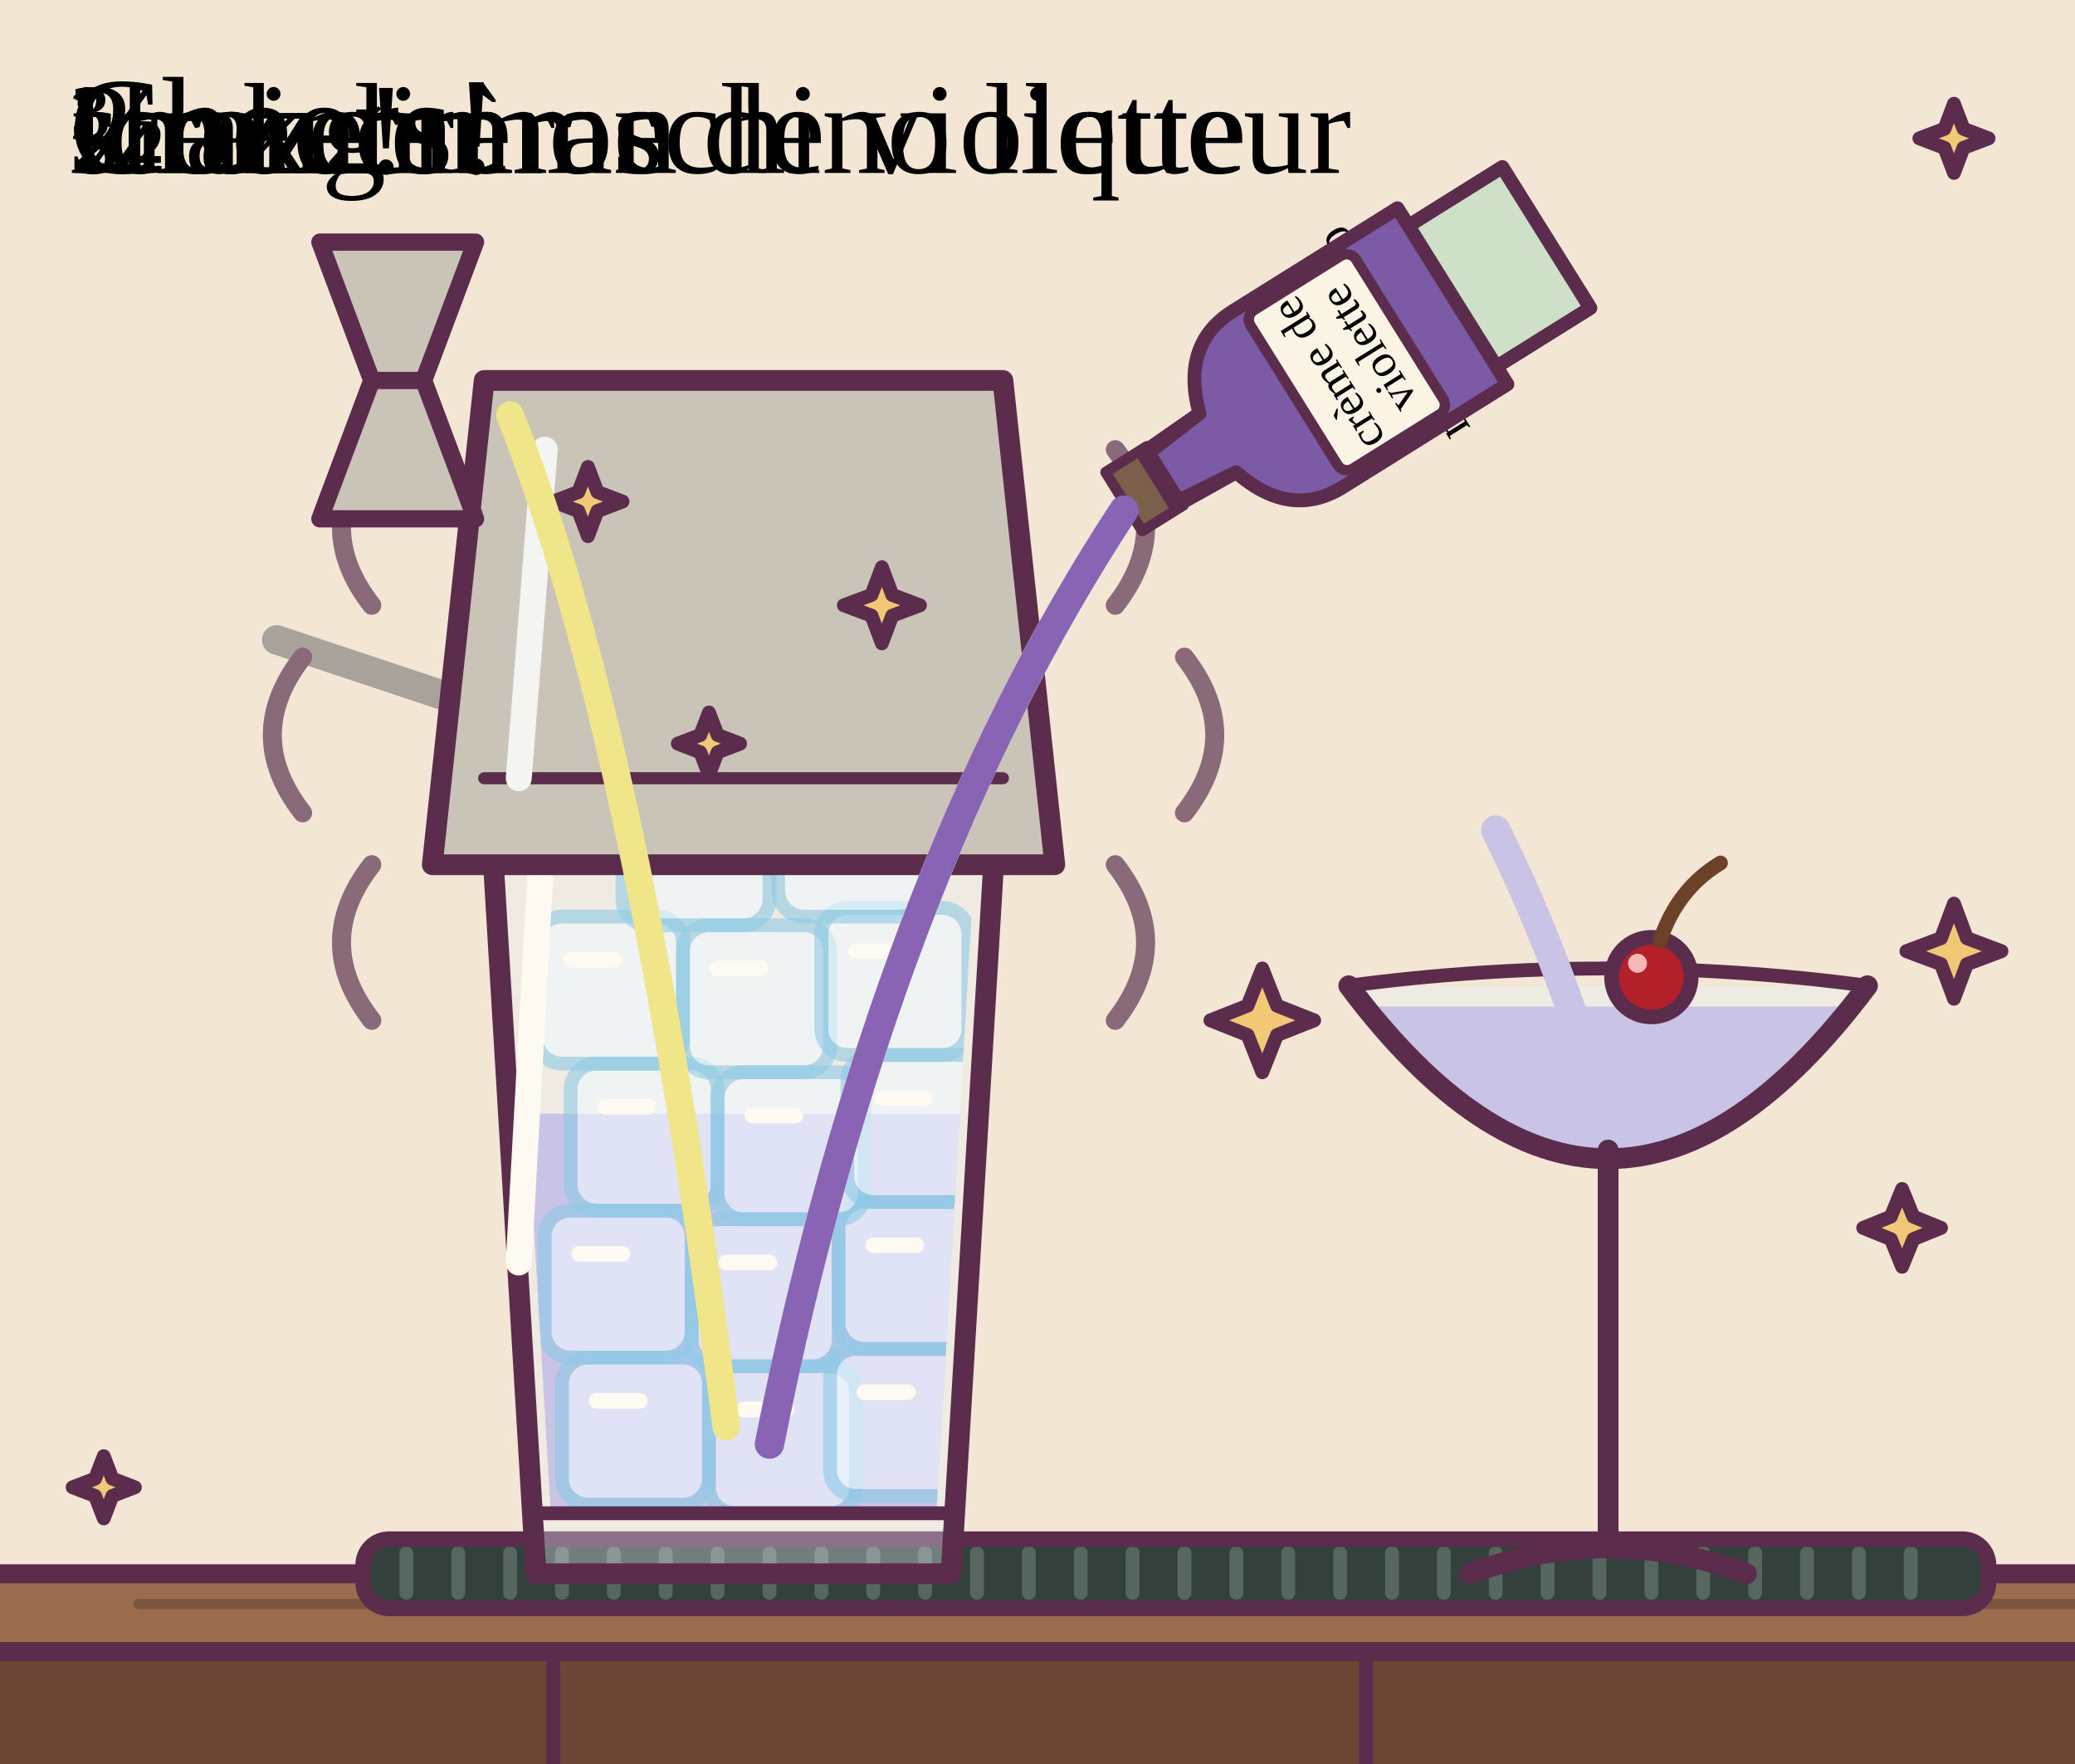
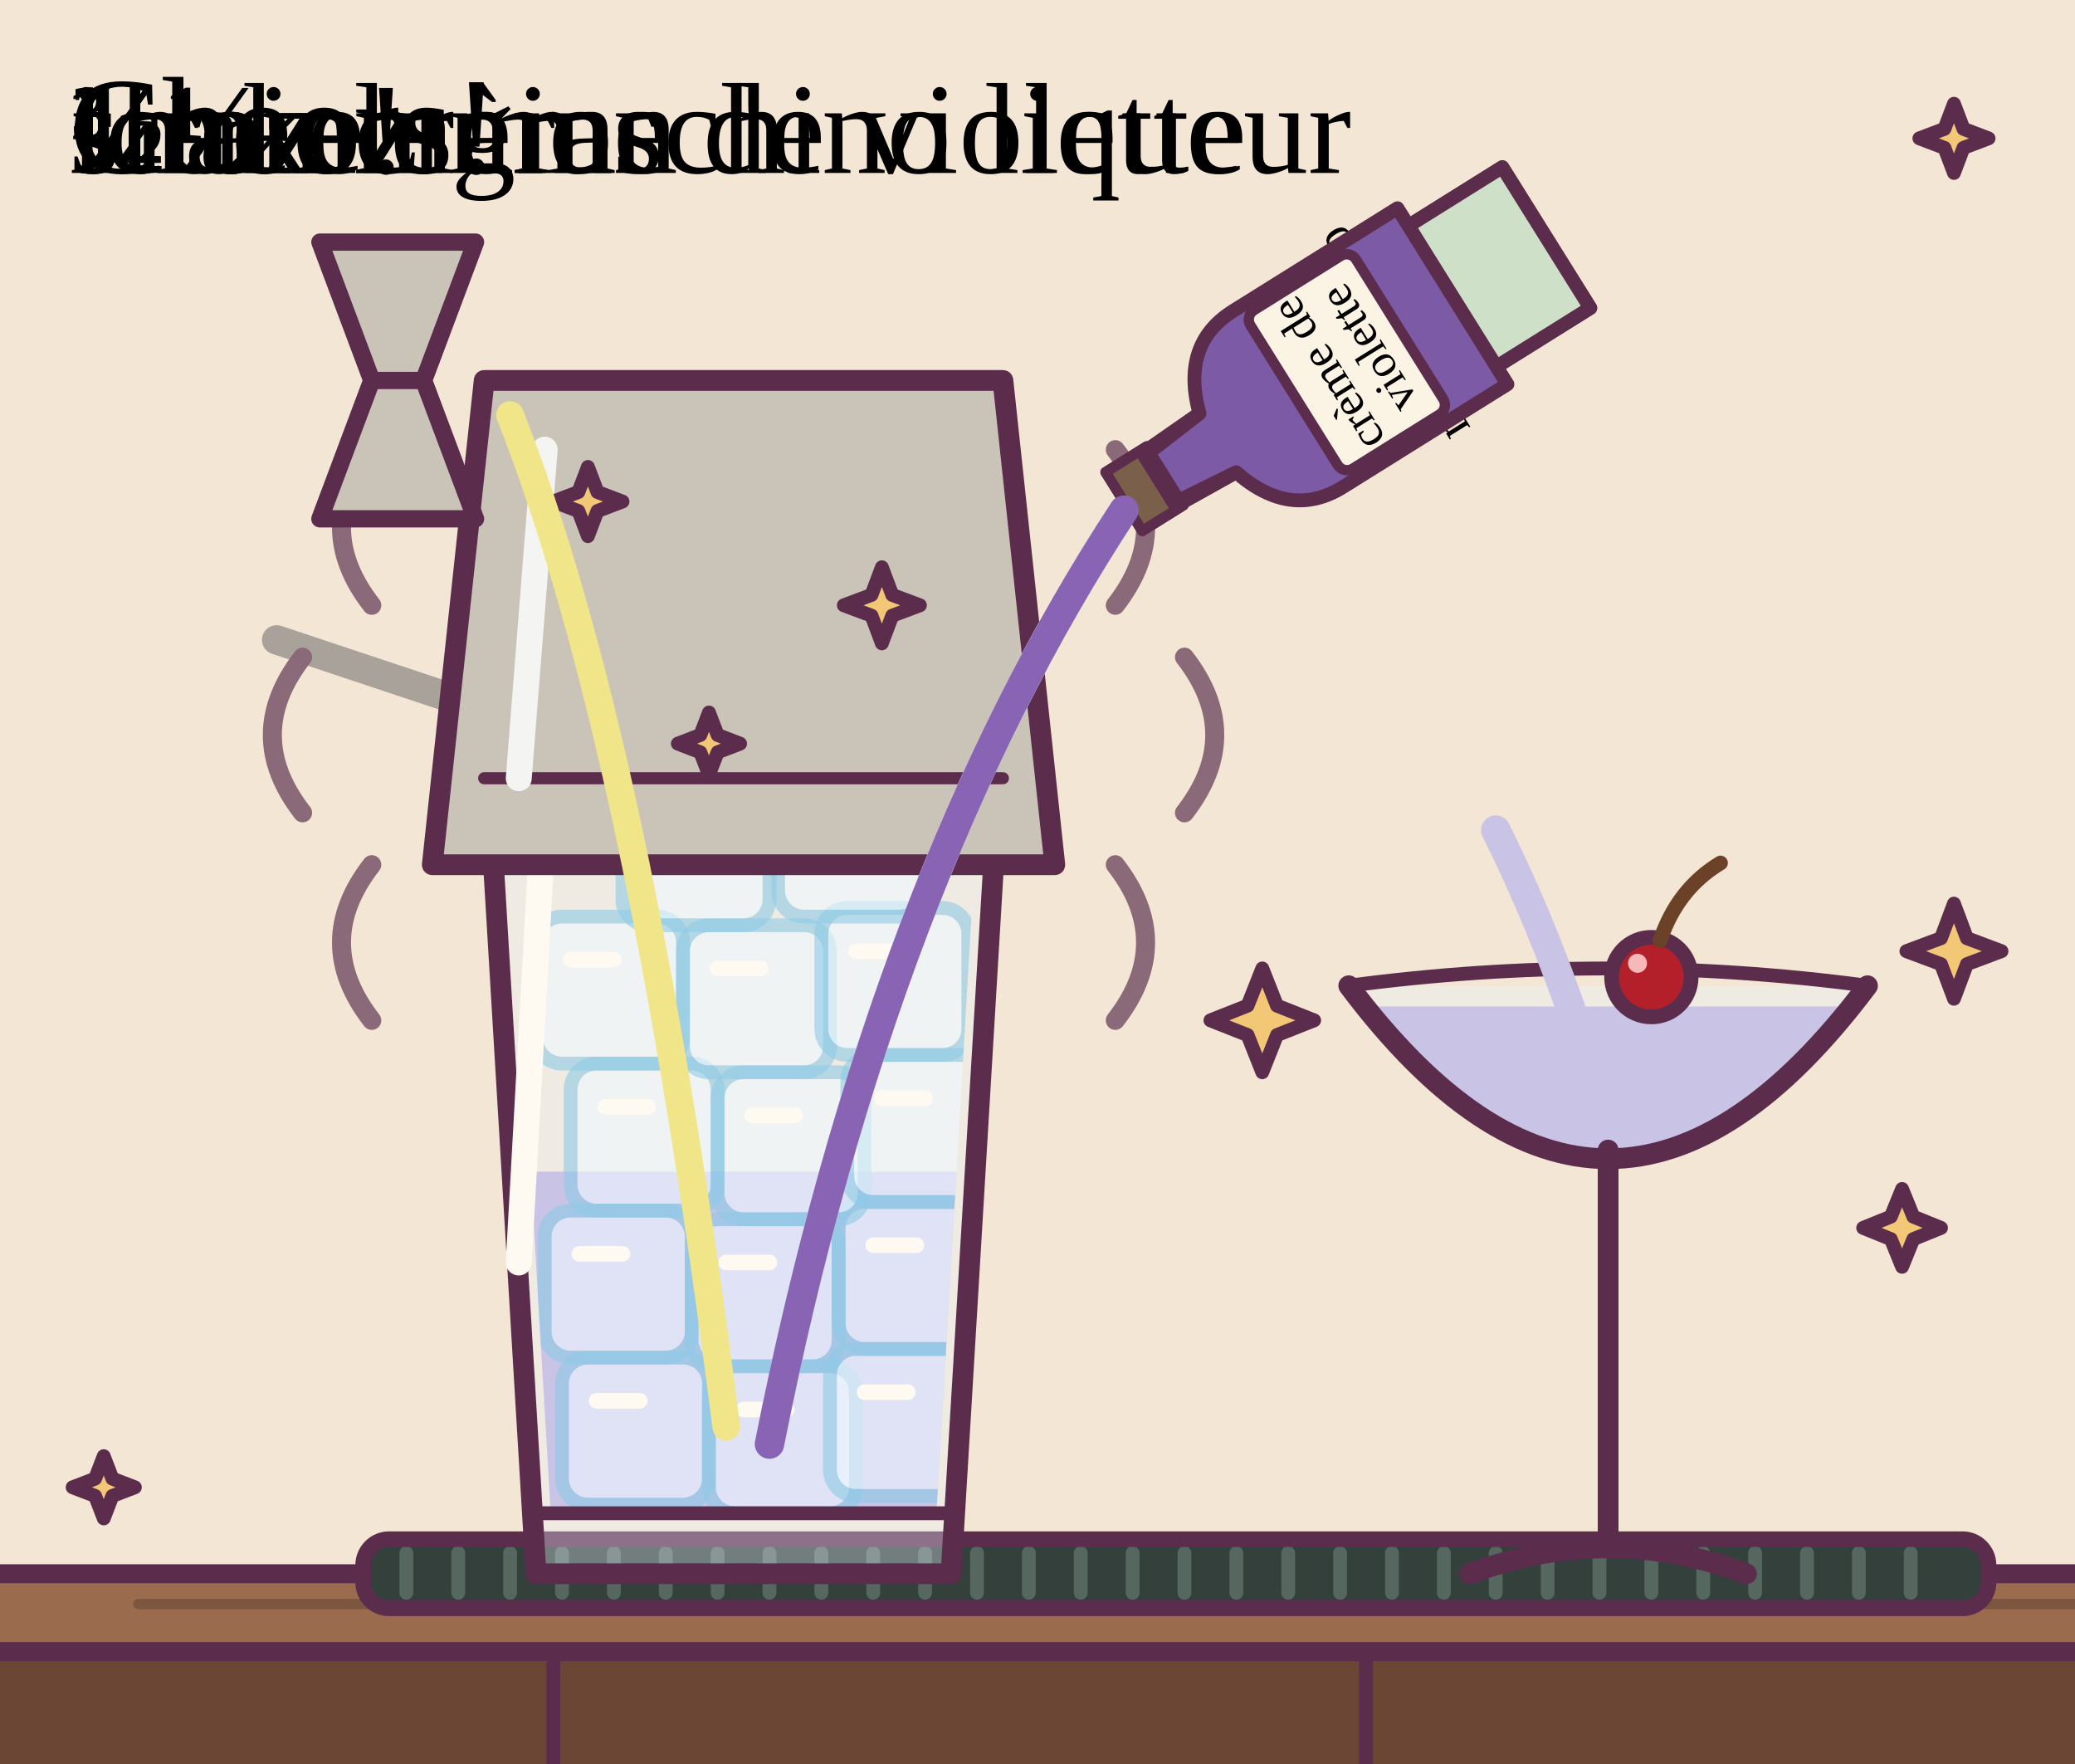
<svg viewBox="0 0 240 204" role="img" aria-label="How to make an Aviation, step by step: Combine ingredients. Add the gin, lemon juice, maraschino and crème de violette to your shaker. Shake. Add ice and shake hard, until frosty cold. Strain. Strain into a chilled coupe. Garnish. A cherry. Cheers!">
  <g transform="translate(-104 -14)">
    <g filter="url(#wash)">
      <rect x="0" y="0" width="400" height="236" fill="#f3e6d4" />
    </g>
    <rect x="0" y="196" width="400" height="40" fill="#6e4b39" />
    <g filter="url(#wash)">
      <rect x="0" y="196" width="400" height="9" fill="#9a6b4c" />
      <rect x="0" y="205" width="400" height="31" fill="#6b4634" />
    </g>
    <g filter="url(#crayon)" fill="none" stroke="#5b2c4c" stroke-width="2.2" stroke-linecap="round" stroke-linejoin="round">
      <path d="M0 196 H400 M0 205 H400" />
      <path d="M64 205 V236" stroke-width="1.6" />
      <path d="M168 205 V236" stroke-width="1.6" />
      <path d="M262 205 V236" stroke-width="1.6" />
      <path d="M352 205 V236" stroke-width="1.6" />
      <path d="M22 199.5 h38" stroke="#7d5640" stroke-width="1.2" />
      <path d="M120 199.5 h54" stroke="#7d5640" stroke-width="1.2" />
      <path d="M230 199.5 h30" stroke="#7d5640" stroke-width="1.2" />
      <path d="M300 199.5 h46" stroke="#7d5640" stroke-width="1.2" />
    </g>
    <rect x="146" y="192" width="188" height="8" rx="3" fill="#33403b" />
    <path d="M151 193.6 v4.6" stroke="#55675f" stroke-width="1.6" stroke-linecap="round" />
    <path d="M157 193.6 v4.6" stroke="#55675f" stroke-width="1.6" stroke-linecap="round" />
    <path d="M163 193.6 v4.6" stroke="#55675f" stroke-width="1.6" stroke-linecap="round" />
    <path d="M169 193.6 v4.6" stroke="#55675f" stroke-width="1.6" stroke-linecap="round" />
    <path d="M175 193.6 v4.6" stroke="#55675f" stroke-width="1.6" stroke-linecap="round" />
    <path d="M181 193.6 v4.6" stroke="#55675f" stroke-width="1.6" stroke-linecap="round" />
    <path d="M187 193.6 v4.6" stroke="#55675f" stroke-width="1.6" stroke-linecap="round" />
    <path d="M193 193.6 v4.6" stroke="#55675f" stroke-width="1.6" stroke-linecap="round" />
    <path d="M199 193.6 v4.6" stroke="#55675f" stroke-width="1.6" stroke-linecap="round" />
    <path d="M205 193.6 v4.6" stroke="#55675f" stroke-width="1.6" stroke-linecap="round" />
    <path d="M211 193.6 v4.6" stroke="#55675f" stroke-width="1.6" stroke-linecap="round" />
    <path d="M217 193.6 v4.6" stroke="#55675f" stroke-width="1.6" stroke-linecap="round" />
    <path d="M223 193.6 v4.6" stroke="#55675f" stroke-width="1.6" stroke-linecap="round" />
    <path d="M229 193.6 v4.6" stroke="#55675f" stroke-width="1.6" stroke-linecap="round" />
    <path d="M235 193.6 v4.6" stroke="#55675f" stroke-width="1.6" stroke-linecap="round" />
    <path d="M241 193.6 v4.6" stroke="#55675f" stroke-width="1.6" stroke-linecap="round" />
    <path d="M247 193.6 v4.6" stroke="#55675f" stroke-width="1.6" stroke-linecap="round" />
    <path d="M253 193.6 v4.6" stroke="#55675f" stroke-width="1.6" stroke-linecap="round" />
    <path d="M259 193.6 v4.6" stroke="#55675f" stroke-width="1.6" stroke-linecap="round" />
    <path d="M265 193.6 v4.6" stroke="#55675f" stroke-width="1.6" stroke-linecap="round" />
    <path d="M271 193.6 v4.6" stroke="#55675f" stroke-width="1.6" stroke-linecap="round" />
    <path d="M277 193.6 v4.6" stroke="#55675f" stroke-width="1.6" stroke-linecap="round" />
    <path d="M283 193.6 v4.6" stroke="#55675f" stroke-width="1.6" stroke-linecap="round" />
    <path d="M289 193.6 v4.6" stroke="#55675f" stroke-width="1.6" stroke-linecap="round" />
    <path d="M295 193.6 v4.6" stroke="#55675f" stroke-width="1.6" stroke-linecap="round" />
    <path d="M301 193.6 v4.6" stroke="#55675f" stroke-width="1.6" stroke-linecap="round" />
    <path d="M307 193.6 v4.6" stroke="#55675f" stroke-width="1.6" stroke-linecap="round" />
    <path d="M313 193.6 v4.6" stroke="#55675f" stroke-width="1.6" stroke-linecap="round" />
    <path d="M319 193.6 v4.6" stroke="#55675f" stroke-width="1.6" stroke-linecap="round" />
    <path d="M325 193.6 v4.6" stroke="#55675f" stroke-width="1.6" stroke-linecap="round" />
    <g filter="url(#crayon)" fill="none" stroke="#5b2c4c" stroke-width="2.6" stroke-linecap="round" stroke-linejoin="round">
      <rect x="146" y="192" width="188" height="8" rx="3" stroke-width="1.8" />
    </g>
    <g class="twinkle d2" style="transform-origin:330px 30px">
      <path d="M330 26 L331.1 28.9 L334 30 L331.1 31.1 L330 34 L328.9 31.1 L326 30 L328.9 28.9Z" fill="#f2c776" stroke="#5b2c4c" stroke-width="1.6" stroke-linejoin="round" />
    </g>
    <g class="twinkle d3" style="transform-origin:116px 186px">
      <path d="M116 182.4 L117 185 L119.6 186 L117 187 L116 189.6 L115 187 L112.4 186 L115 185Z" fill="#f2c776" stroke="#5b2c4c" stroke-width="1.6" stroke-linejoin="round" />
    </g>
    <g class="mix29">
      <g class="tip28" style="transform-origin:220px 96px">
        <g class="shk27" style="transform-origin:190px 116px">
          <g filter="url(#wash)">
            <path d="M160 96 L220 96 L214 196 L166 196Z" fill="#e7f1fb" opacity=".35" />
          </g>
          <clipPath id="aviation-mx">
            <path d="M162.4 99 L217.6 99 L212.3 189 L167.7 189Z" />
          </clipPath>
          <g clip-path="url(#aviation-mx)">
            <g filter="url(#wash)">
              <g class="ml4" style="transform-origin:190px 190px">
-                 <rect x="158" y="169.5" width="64" height="20.5" fill="#d5e4e8" />
-               </g>
-               <g class="ml5" style="transform-origin:190px 170px">
-                 <rect x="158" y="162" width="64" height="8" fill="#f1e58a" />
-               </g>
-               <g class="ml6" style="transform-origin:190px 162.5px">
-                 <rect x="158" y="157" width="64" height="5.5" fill="#d5e4e8" />
-               </g>
-               <g class="ml7" style="transform-origin:190px 157.5px">
-                 <rect x="158" y="154.5" width="64" height="3" fill="#8a64b4" />
+                 <rect x="158" y="174.5" width="64" height="15.5" fill="#d5e4e8" />
+               </g>
+               <g class="ml5" style="transform-origin:190px 175px">
+                 <rect x="158" y="167" width="64" height="8" fill="#f1e58a" />
+               </g>
+               <g class="ml6" style="transform-origin:190px 167.5px">
+                 <rect x="158" y="162" width="64" height="5.5" fill="#d5e4e8" />
+               </g>
+               <g class="ml7" style="transform-origin:190px 162.5px">
+                 <rect x="158" y="159.5" width="64" height="3" fill="#8a64b4" />
              </g>
              <g class="mixed8" style="transform-origin:190px 190px">
-                 <rect x="158" y="142.8" width="64" height="47.2" fill="#c9c3e6" />
+                 <rect x="158" y="149.5" width="64" height="40.5" fill="#c9c3e6" />
              </g>
            </g>
            <g class="mice9" style="transform-origin:177.5px 179.5px">
              <rect x="169" y="171" width="17" height="17" rx="3" fill="#eef8ff" opacity=".6" stroke="#8ecae6" stroke-width="1.6" />
              <path d="M173 176 h5" stroke="#fffaf1" stroke-width="1.8" stroke-linecap="round" />
            </g>
            <g class="mice10" style="transform-origin:194.5px 180.5px">
              <rect x="186" y="172" width="17" height="17" rx="3" fill="#eef8ff" opacity=".6" stroke="#8ecae6" stroke-width="1.6" />
              <path d="M190 177 h5" stroke="#fffaf1" stroke-width="1.8" stroke-linecap="round" />
            </g>
            <g class="mice11" style="transform-origin:208.5px 178.5px">
              <rect x="200" y="170" width="17" height="17" rx="3" fill="#eef8ff" opacity=".6" stroke="#8ecae6" stroke-width="1.6" />
              <path d="M204 175 h5" stroke="#fffaf1" stroke-width="1.8" stroke-linecap="round" />
            </g>
            <g class="mice12" style="transform-origin:175.5px 162.5px">
              <rect x="167" y="154" width="17" height="17" rx="3" fill="#eef8ff" opacity=".6" stroke="#8ecae6" stroke-width="1.6" />
              <path d="M171 159 h5" stroke="#fffaf1" stroke-width="1.8" stroke-linecap="round" />
            </g>
            <g class="mice13" style="transform-origin:192.5px 163.5px">
              <rect x="184" y="155" width="17" height="17" rx="3" fill="#eef8ff" opacity=".6" stroke="#8ecae6" stroke-width="1.6" />
              <path d="M188 160 h5" stroke="#fffaf1" stroke-width="1.8" stroke-linecap="round" />
            </g>
            <g class="mice14" style="transform-origin:209.5px 161.5px">
              <rect x="201" y="153" width="17" height="17" rx="3" fill="#eef8ff" opacity=".6" stroke="#8ecae6" stroke-width="1.6" />
              <path d="M205 158 h5" stroke="#fffaf1" stroke-width="1.8" stroke-linecap="round" />
            </g>
            <g class="mice15" style="transform-origin:178.5px 145.5px">
              <rect x="170" y="137" width="17" height="17" rx="3" fill="#eef8ff" opacity=".6" stroke="#8ecae6" stroke-width="1.6" />
              <path d="M174 142 h5" stroke="#fffaf1" stroke-width="1.8" stroke-linecap="round" />
            </g>
            <g class="mice16" style="transform-origin:195.5px 146.5px">
              <rect x="187" y="138" width="17" height="17" rx="3" fill="#eef8ff" opacity=".6" stroke="#8ecae6" stroke-width="1.6" />
              <path d="M191 143 h5" stroke="#fffaf1" stroke-width="1.8" stroke-linecap="round" />
            </g>
            <g class="mice17" style="transform-origin:210.5px 144.5px">
              <rect x="202" y="136" width="17" height="17" rx="3" fill="#eef8ff" opacity=".6" stroke="#8ecae6" stroke-width="1.6" />
              <path d="M206 141 h5" stroke="#fffaf1" stroke-width="1.8" stroke-linecap="round" />
            </g>
            <g class="mice18" style="transform-origin:174.5px 128.5px">
              <rect x="166" y="120" width="17" height="17" rx="3" fill="#eef8ff" opacity=".6" stroke="#8ecae6" stroke-width="1.6" />
              <path d="M170 125 h5" stroke="#fffaf1" stroke-width="1.8" stroke-linecap="round" />
            </g>
            <g class="mice19" style="transform-origin:191.5px 129.5px">
              <rect x="183" y="121" width="17" height="17" rx="3" fill="#eef8ff" opacity=".6" stroke="#8ecae6" stroke-width="1.6" />
              <path d="M187 126 h5" stroke="#fffaf1" stroke-width="1.8" stroke-linecap="round" />
            </g>
            <g class="mice20" style="transform-origin:207.5px 127.5px">
              <rect x="199" y="119" width="17" height="17" rx="3" fill="#eef8ff" opacity=".6" stroke="#8ecae6" stroke-width="1.6" />
              <path d="M203 124 h5" stroke="#fffaf1" stroke-width="1.8" stroke-linecap="round" />
            </g>
            <g class="mice21" style="transform-origin:184.5px 112.5px">
              <rect x="176" y="104" width="17" height="17" rx="3" fill="#eef8ff" opacity=".6" stroke="#8ecae6" stroke-width="1.6" />
              <path d="M180 109 h5" stroke="#fffaf1" stroke-width="1.8" stroke-linecap="round" />
            </g>
            <g class="mice22" style="transform-origin:202.5px 111.5px">
              <rect x="194" y="103" width="17" height="17" rx="3" fill="#eef8ff" opacity=".6" stroke="#8ecae6" stroke-width="1.6" />
              <path d="M198 108 h5" stroke="#fffaf1" stroke-width="1.8" stroke-linecap="round" />
            </g>
          </g>
          <g filter="url(#crayon)" fill="none" stroke="#5b2c4c" stroke-width="2.6" stroke-linecap="round" stroke-linejoin="round">
            <path d="M160 96 L220 96 L214 196 L166 196Z" stroke-width="2.4" />
            <path d="M166 189 H214" stroke-width="1.6" />
            <path d="M167 106 L164 160" stroke="#fffaf1" stroke-width="3" />
          </g>
          <g class="strainer23">
            <g filter="url(#crayon)" fill="none" stroke="#5b2c4c" stroke-width="2.6" stroke-linecap="round" stroke-linejoin="round">
              <path d="M160 96 H220" stroke="#a9a29a" stroke-width="3.4" />
              <path d="M162 100 q3 3.4 6 0 q3 3.4 6 0 q3 3.4 6 0 q3 3.4 6 0 q3 3.4 6 0 q3 3.4 6 0 q3 3.4 6 0 q3 3.4 6 0 q3 3.4 6 0 q3 3.4 6 0" stroke="#8a8f96" stroke-width="1.5" />
              <path d="M160 96 L136 88" stroke="#a9a29a" stroke-width="3.4" />
            </g>
          </g>
          <g class="tin26">
            <g filter="url(#wash)">
              <path d="M154 114 L226 114 L220 58 L160 58Z" fill="#c9c3b8" />
            </g>
            <g filter="url(#crayon)" fill="none" stroke="#5b2c4c" stroke-width="2.6" stroke-linecap="round" stroke-linejoin="round">
              <path d="M154 114 L226 114 L220 58 L160 58Z" stroke-width="2.4" />
              <path d="M160 104 H220" stroke-width="1.4" />
              <path d="M167 66 L164 104" stroke="#f4f4f2" stroke-width="3" />
            </g>
            <g class="frost25">
              <g class="twinkle" style="transform-origin:172px 72px">
                <path d="M172 68 L173.1 70.9 L176 72 L173.1 73.1 L172 76 L170.9 73.1 L168 72 L170.9 70.9Z" fill="#f2c776" stroke="#5b2c4c" stroke-width="1.6" stroke-linejoin="round" />
              </g>
              <g class="twinkle d2" style="transform-origin:206px 84px">
                <path d="M206 79.6 L207.2 82.8 L210.4 84 L207.2 85.2 L206 88.4 L204.8 85.2 L201.6 84 L204.8 82.8Z" fill="#f2c776" stroke="#5b2c4c" stroke-width="1.6" stroke-linejoin="round" />
              </g>
              <g class="twinkle d3" style="transform-origin:186px 100px">
                <path d="M186 96.4 L187 99 L189.6 100 L187 101 L186 103.6 L185 101 L182.4 100 L185 99Z" fill="#f2c776" stroke="#5b2c4c" stroke-width="1.6" stroke-linejoin="round" />
              </g>
            </g>
          </g>
        </g>
        <g class="whoosh24">
          <g filter="url(#crayon)" fill="none" stroke="#5b2c4c" stroke-width="2.6" stroke-linecap="round" stroke-linejoin="round">
            <path d="M147 66 q-7 9 0 18 M139 90 q-7 9 0 18 M147 114 q-7 9 0 18 M233 66 q7 9 0 18 M241 90 q7 9 0 18 M233 114 q7 9 0 18" stroke="#8a6a78" stroke-width="2.2" />
          </g>
        </g>
      </g>
    </g>
    <g transform="translate(290 196) scale(1)">
      <g filter="url(#wash)">
        <path d="M-30 -68 Q0 -28 30 -68Z" fill="#e7f1fb" opacity=".35" />
      </g>
      <g class="gc2">
        <clipPath id="aviation-gl">
          <path d="M-28 -66 Q0 -32 28 -66Z" />
        </clipPath>
        <g clip-path="url(#aviation-gl)">
          <g filter="url(#wash)">
            <g class="band1" style="transform-origin:0px -47.5px">
              <rect x="-40" y="-65.6" width="80" height="18.1" fill="#c9c3e6" />
            </g>
          </g>
          <g filter="url(#wash)" />
        </g>
      </g>
      <g filter="url(#crayon)" fill="none" stroke="#5b2c4c" stroke-width="2.6" stroke-linecap="round" stroke-linejoin="round">
        <path d="M-30 -68 Q0 -28 30 -68" stroke-width="2.4" />
        <path d="M-30 -68 Q0 -72 30 -68" stroke-width="1.6" />
        <path d="M0 -49 V-4 M-16 0 Q0 -6 16 0" stroke-width="2.4" />
      </g>
      <g class="garn3">
        <g transform="translate(5 -69)">
          <g filter="url(#wash)">
            <circle r="4.6" fill="#b3202a" />
          </g>
          <g filter="url(#crayon)" fill="none" stroke="#5b2c4c" stroke-width="2.6" stroke-linecap="round" stroke-linejoin="round">
            <circle r="4.6" stroke-width="1.7" />
            <path d="M1 -4.2 q2 -6 7 -9" stroke="#6b4228" stroke-width="1.7" />
          </g>
          <circle cx="-1.6" cy="-1.6" r="1.1" fill="#f6b8b8" />
        </g>
      </g>
    </g>
    <g class="btl30" style="transform-origin:234px 72px">
      <g transform="translate(234 72) rotate(-122)">
        <g transform="translate(0 57.6) scale(0.8)">
          <g filter="url(#wash)">
            <path d="M-12 0 L-12 -46 Q-12 -53 -5 -56 L-4.5 -66 L4.5 -66 L5 -56 Q12 -53 12 -46 L12 0Z" fill="#cfe6df" />
            <rect x="-10.5" y="-36" width="21" height="19" rx="1.6" fill="#fbf3e3" />
            <path d="M-5 -72 h10 v7 h-10Z" fill="#7a5f4a" />
          </g>
          <g filter="url(#crayon)" fill="none" stroke="#5b2c4c" stroke-width="2.6" stroke-linecap="round" stroke-linejoin="round">
            <path d="M-12 0 L-12 -46 Q-12 -53 -5 -56 L-4.5 -66 L4.5 -66 L5 -56 Q12 -53 12 -46 L12 0Z" stroke-width="2" />
            <rect x="-10.5" y="-36" width="21" height="19" rx="1.6" stroke-width="1.5" />
            <path d="M-5 -72 h10 v7 h-10Z" stroke-width="1.5" />
          </g>
          <text class="letter" x="0" y="-23.8" font-size="7.6" text-anchor="middle">gin</text>
        </g>
      </g>
    </g>
    <g filter="url(#crayon)" fill="none" stroke="#5b2c4c" stroke-width="2.6" stroke-linecap="round" stroke-linejoin="round" class="pour31">
      <path d="M234 73 Q206 115.6 193 181" stroke="#d5e4e8" stroke-width="3.4" />
    </g>
    <g class="jig33" style="transform-origin:150px 58px">
      <g transform="translate(150 58)">
        <g filter="url(#wash)">
          <path d="M-9 -16 L9 -16 L3 0 L9 16 L-9 16 L-3 0Z" fill="#c9c3b8" />
        </g>
        <g filter="url(#crayon)" fill="none" stroke="#5b2c4c" stroke-width="2.6" stroke-linecap="round" stroke-linejoin="round">
          <path d="M-9 -16 L9 -16 L3 0 L9 16 L-9 16 L-3 0Z M-3 0 H3" stroke-width="2" />
        </g>
      </g>
    </g>
    <g filter="url(#crayon)" fill="none" stroke="#5b2c4c" stroke-width="2.6" stroke-linecap="round" stroke-linejoin="round" class="pour34">
      <path d="M163 62 Q178 100 188 179" stroke="#f1e58a" stroke-width="3.2" />
    </g>
    <g class="btl36" style="transform-origin:234px 72px">
      <g transform="translate(234 72) rotate(-122)">
        <g transform="translate(0 57.6) scale(0.8)">
          <g filter="url(#wash)">
            <path d="M-12 0 L-12 -46 Q-12 -53 -5 -56 L-4.5 -66 L4.5 -66 L5 -56 Q12 -53 12 -46 L12 0Z" fill="#cfe0c8" />
            <rect x="-10.5" y="-36" width="21" height="19" rx="1.6" fill="#fbf3e3" />
            <path d="M-5 -72 h10 v7 h-10Z" fill="#7a5f4a" />
          </g>
          <g filter="url(#crayon)" fill="none" stroke="#5b2c4c" stroke-width="2.6" stroke-linecap="round" stroke-linejoin="round">
            <path d="M-12 0 L-12 -46 Q-12 -53 -5 -56 L-4.5 -66 L4.5 -66 L5 -56 Q12 -53 12 -46 L12 0Z" stroke-width="2" />
            <rect x="-10.5" y="-36" width="21" height="19" rx="1.6" stroke-width="1.5" />
            <path d="M-5 -72 h10 v7 h-10Z" stroke-width="1.5" />
          </g>
          <text class="letter" x="0" y="-23.8" font-size="7.6" text-anchor="middle" textLength="18" lengthAdjust="spacingAndGlyphs">maraschino</text>
        </g>
      </g>
    </g>
    <g filter="url(#crayon)" fill="none" stroke="#5b2c4c" stroke-width="2.6" stroke-linecap="round" stroke-linejoin="round" class="pour37">
      <path d="M234 73 Q206 115.6 193 181" stroke="#d5e4e8" stroke-width="3.4" />
    </g>
    <g class="btl39" style="transform-origin:234px 72px">
      <g transform="translate(234 72) rotate(-122)">
        <g transform="translate(0 44.8) scale(0.8)">
          <g filter="url(#wash)">
            <path d="M-15 0 L-15 -28 Q-15 -37 -5 -40 L-4 -50 L4 -50 L5 -40 Q15 -37 15 -28 L15 0Z" fill="#7d5aa6" />
            <rect x="-13.5" y="-27" width="27" height="18" rx="1.6" fill="#fbf3e3" />
            <path d="M-5 -56 h10 v7 h-10Z" fill="#7a5f4a" />
          </g>
          <g filter="url(#crayon)" fill="none" stroke="#5b2c4c" stroke-width="2.6" stroke-linecap="round" stroke-linejoin="round">
            <path d="M-15 0 L-15 -28 Q-15 -37 -5 -40 L-4 -50 L4 -50 L5 -40 Q15 -37 15 -28 L15 0Z" stroke-width="2" />
            <rect x="-13.5" y="-27" width="27" height="18" rx="1.6" stroke-width="1.5" />
            <path d="M-5 -56 h10 v7 h-10Z" stroke-width="1.5" />
          </g>
          <text class="letter" x="0" y="-19.0" font-size="6.8" text-anchor="middle" textLength="24" lengthAdjust="spacingAndGlyphs">crème de</text>
          <text class="letter" x="0" y="-12.1" font-size="6.8" text-anchor="middle" textLength="24" lengthAdjust="spacingAndGlyphs">violette</text>
        </g>
      </g>
    </g>
    <g filter="url(#crayon)" fill="none" stroke="#5b2c4c" stroke-width="2.6" stroke-linecap="round" stroke-linejoin="round" class="pour40">
      <path d="M234 73 Q206 115.6 193 181" stroke="#8a64b4" stroke-width="3.4" />
    </g>
    <g filter="url(#crayon)" fill="none" stroke="#5b2c4c" stroke-width="2.6" stroke-linecap="round" stroke-linejoin="round" class="pour44">
      <path d="M277 110 Q284 124 289 141" stroke="#c9c3e6" stroke-width="3.4" />
    </g>
    <g class="cheer47">
      <g class="twinkle" style="transform-origin:250px 132px">
        <path d="M250 126 L251.7 130.3 L256 132 L251.7 133.7 L250 138 L248.3 133.7 L244 132 L248.3 130.3Z" fill="#f2c776" stroke="#5b2c4c" stroke-width="1.6" stroke-linejoin="round" />
      </g>
      <g class="twinkle d2" style="transform-origin:330px 124px">
        <path d="M330 118.5 L331.5 122.5 L335.5 124 L331.5 125.5 L330 129.5 L328.5 125.5 L324.5 124 L328.5 122.5Z" fill="#f2c776" stroke="#5b2c4c" stroke-width="1.6" stroke-linejoin="round" />
      </g>
      <g class="twinkle d3" style="transform-origin:324px 156px">
        <path d="M324 151.5 L325.3 154.7 L328.5 156 L325.3 157.3 L324 160.5 L322.7 157.3 L319.5 156 L322.7 154.7Z" fill="#f2c776" stroke="#5b2c4c" stroke-width="1.6" stroke-linejoin="round" />
      </g>
    </g>
-     <text class="letter cap32" x="112" y="34" font-size="15">2 oz gin</text>
+     <text class="letter cap32" x="112" y="34" font-size="15">1 ½ oz gin</text>
    <text class="letter cap35" x="112" y="34" font-size="15">¾ oz lemon</text>
    <text class="letter cap38" x="112" y="34" font-size="15">½ oz maraschino liqueur</text>
    <text class="letter cap41" x="112" y="34" font-size="15">¼ oz crème de violette</text>
    <text class="letter cap42" x="112" y="34" font-size="15">ice</text>
    <text class="letter cap43" x="112" y="34" font-size="15">shake!</text>
    <text class="letter cap45" x="112" y="34" font-size="15">strain</text>
    <text class="letter cap46" x="112" y="34" font-size="16">Cheers!</text>
  </g>
</svg>
